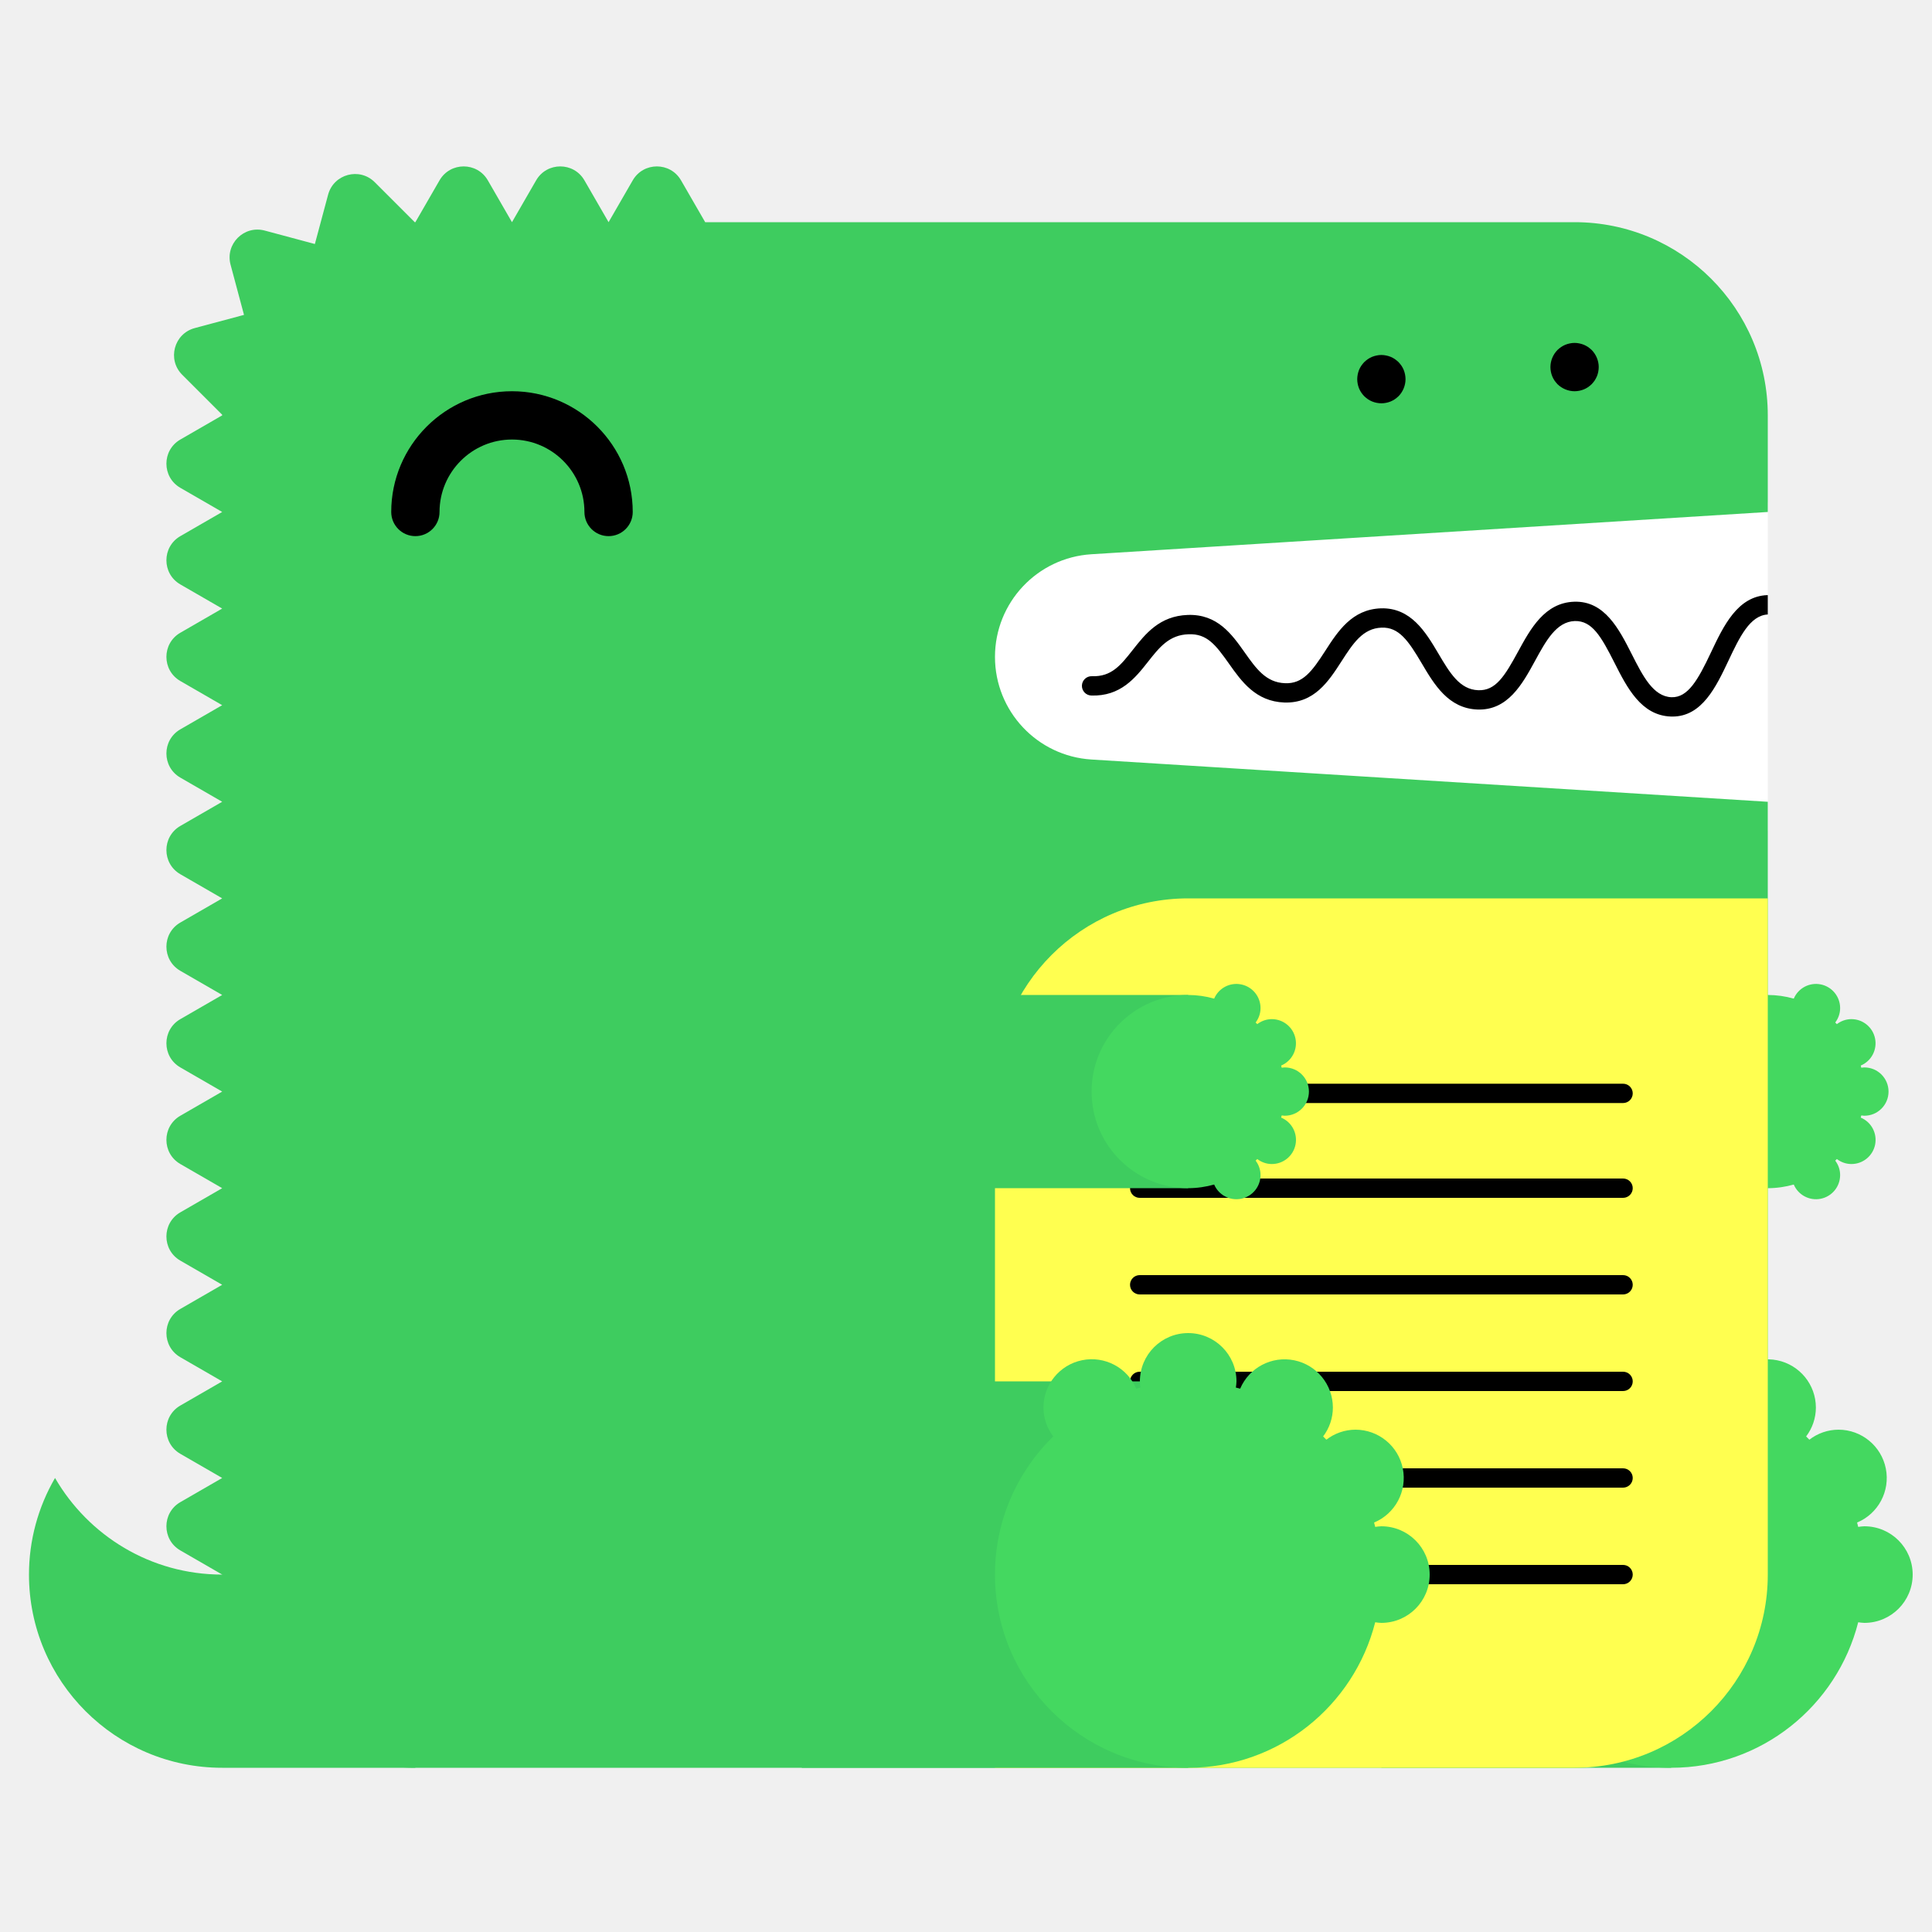
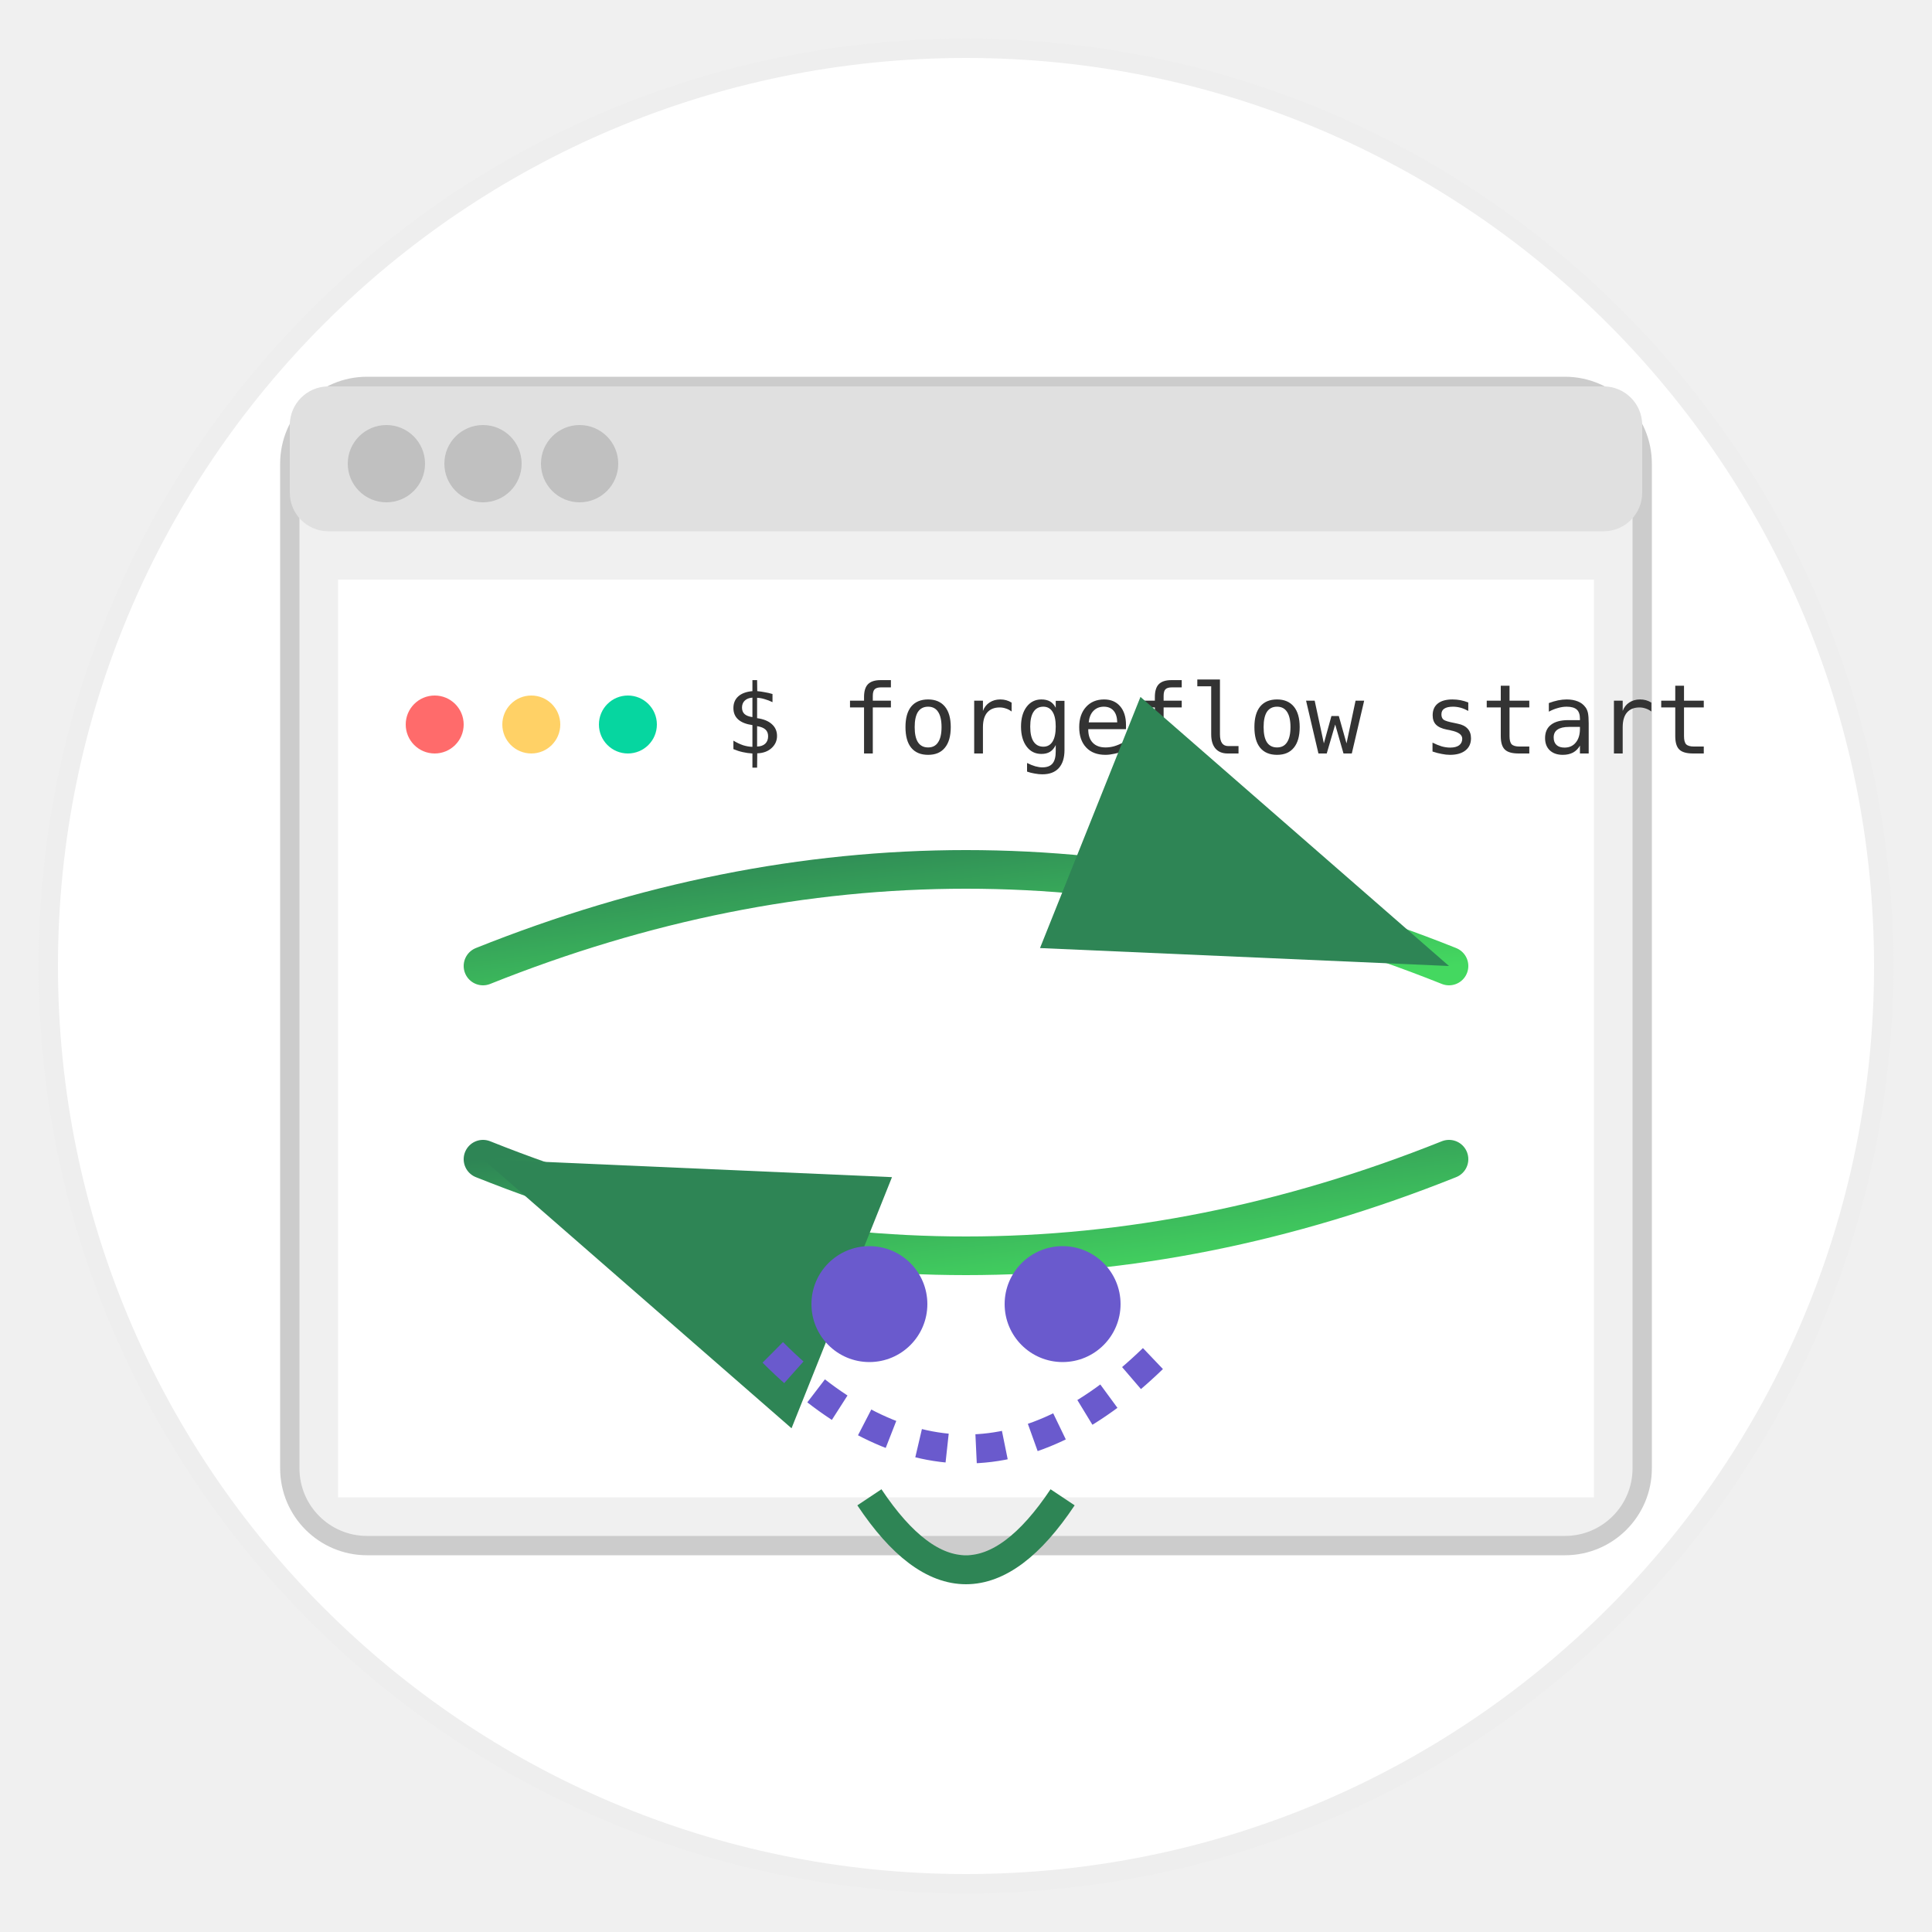
<svg xmlns="http://www.w3.org/2000/svg" width="200" height="200" viewBox="0 0 200 200">
-   <g fill="none" fill-rule="evenodd">
-     <path fill="#FFF" d="M99 52h84v34H99z" />
-     <path d="M23 163c-7.398 0-13.843-4.027-17.303-10A19.886 19.886 0 0 0 3 163c0 11.046 8.954 20 20 20h20v-20H23z" fill="#3ECC5F" />
-     <path d="M112.98 57.376L183 53V43c0-11.046-8.954-20-20-20H73l-2.5-4.33c-1.112-1.925-3.889-1.925-5 0L63 23l-2.5-4.33c-1.111-1.925-3.889-1.925-5 0L53 23l-2.5-4.33c-1.111-1.925-3.889-1.925-5 0L43 23c-.022 0-.042.003-.065.003l-4.142-4.141c-1.57-1.571-4.252-.853-4.828 1.294l-1.369 5.104-5.192-1.392c-2.148-.575-4.111 1.389-3.535 3.536l1.39 5.193-5.102 1.367c-2.148.576-2.867 3.259-1.296 4.83l4.142 4.142c0 .021-.003.042-.003.064l-4.33 2.5c-1.925 1.111-1.925 3.889 0 5L23 53l-4.33 2.5c-1.925 1.111-1.925 3.889 0 5L23 63l-4.33 2.5c-1.925 1.111-1.925 3.889 0 5L23 73l-4.33 2.5c-1.925 1.111-1.925 3.889 0 5L23 83l-4.33 2.5c-1.925 1.111-1.925 3.889 0 5L23 93l-4.33 2.5c-1.925 1.111-1.925 3.889 0 5L23 103l-4.33 2.5c-1.925 1.111-1.925 3.889 0 5L23 113l-4.33 2.5c-1.925 1.111-1.925 3.889 0 5L23 123l-4.33 2.5c-1.925 1.111-1.925 3.889 0 5L23 133l-4.33 2.5c-1.925 1.111-1.925 3.889 0 5L23 143l-4.33 2.5c-1.925 1.111-1.925 3.889 0 5L23 153l-4.33 2.5c-1.925 1.111-1.925 3.889 0 5L23 163c0 11.046 8.954 20 20 20h120c11.046 0 20-8.954 20-20V83l-70.02-4.376A10.645 10.645 0 0 1 103 68c0-5.621 4.37-10.273 9.98-10.624" fill="#3ECC5F" />
-     <path fill="#3ECC5F" d="M143 183h30v-40h-30z" />
-     <path d="M193 158c-.219 0-.428.037-.639.064-.038-.15-.074-.301-.116-.451A5 5 0 0 0 190.32 148a4.96 4.96 0 0 0-3.016 1.036 26.531 26.531 0 0 0-.335-.336 4.955 4.955 0 0 0 1.011-2.987 5 5 0 0 0-9.599-1.959c-.148-.042-.297-.077-.445-.115.027-.211.064-.42.064-.639a5 5 0 0 0-5-5 5 5 0 0 0-5 5c0 .219.037.428.064.639-.148.038-.297.073-.445.115a4.998 4.998 0 0 0-9.599 1.959c0 1.125.384 2.151 1.011 2.987-3.717 3.632-6.031 8.693-6.031 14.3 0 11.046 8.954 20 20 20 9.339 0 17.16-6.41 19.361-15.064.211.027.42.064.639.064a5 5 0 0 0 5-5 5 5 0 0 0-5-5" fill="#44D860" />
-     <path fill="#3ECC5F" d="M153 123h30v-20h-30z" />
-     <path d="M193 115.5a2.5 2.5 0 1 0 0-5c-.109 0-.214.019-.319.032-.02-.075-.037-.15-.058-.225a2.501 2.501 0 0 0-.963-4.807c-.569 0-1.088.197-1.508.518a6.653 6.653 0 0 0-.168-.168c.314-.417.506-.931.506-1.494a2.5 2.5 0 0 0-4.8-.979A9.987 9.987 0 0 0 183 103c-5.522 0-10 4.478-10 10s4.478 10 10 10c.934 0 1.833-.138 2.69-.377a2.5 2.5 0 0 0 4.8-.979c0-.563-.192-1.077-.506-1.494.057-.055.113-.111.168-.168.42.321.939.518 1.508.518a2.5 2.5 0 0 0 .963-4.807c.021-.074.038-.15.058-.225.105.013.21.032.319.032" fill="#44D860" />
-     <path d="M63 55.5a2.5 2.5 0 0 1-2.5-2.5c0-4.136-3.364-7.5-7.5-7.5s-7.5 3.364-7.5 7.5a2.5 2.5 0 1 1-5 0c0-6.893 5.607-12.5 12.5-12.5S65.5 46.107 65.5 53a2.5 2.5 0 0 1-2.5 2.5" fill="#000" />
-     <path d="M103 183h60c11.046 0 20-8.954 20-20V93h-60c-11.046 0-20 8.954-20 20v70z" fill="#FFFF50" />
-     <path d="M168.02 124h-50.04a1 1 0 1 1 0-2h50.04a1 1 0 1 1 0 2m0 20h-50.04a1 1 0 1 1 0-2h50.04a1 1 0 1 1 0 2m0 20h-50.04a1 1 0 1 1 0-2h50.04a1 1 0 1 1 0 2m0-49.814h-50.04a1 1 0 1 1 0-2h50.04a1 1 0 1 1 0 2m0 19.814h-50.04a1 1 0 1 1 0-2h50.04a1 1 0 1 1 0 2m0 20h-50.04a1 1 0 1 1 0-2h50.04a1 1 0 1 1 0 2M183 61.611c-.012 0-.022-.006-.034-.005-3.09.105-4.552 3.196-5.842 5.923-1.346 2.85-2.387 4.703-4.093 4.647-1.889-.068-2.969-2.202-4.113-4.46-1.314-2.594-2.814-5.536-5.963-5.426-3.046.104-4.513 2.794-5.807 5.167-1.377 2.528-2.314 4.065-4.121 3.994-1.927-.07-2.951-1.805-4.136-3.813-1.321-2.236-2.848-4.75-5.936-4.664-2.994.103-4.465 2.385-5.763 4.4-1.373 2.13-2.335 3.428-4.165 3.351-1.973-.07-2.992-1.51-4.171-3.177-1.324-1.873-2.816-3.993-5.895-3.89-2.928.1-4.399 1.97-5.696 3.618-1.232 1.564-2.194 2.802-4.229 2.724a1 1 0 0 0-.072 2c3.017.101 4.545-1.8 5.872-3.487 1.177-1.496 2.193-2.787 4.193-2.855 1.926-.082 2.829 1.115 4.195 3.045 1.297 1.834 2.769 3.914 5.731 4.021 3.103.104 4.596-2.215 5.918-4.267 1.182-1.834 2.202-3.417 4.15-3.484 1.793-.067 2.769 1.35 4.145 3.681 1.297 2.197 2.766 4.686 5.787 4.796 3.125.108 4.634-2.62 5.949-5.035 1.139-2.088 2.214-4.06 4.119-4.126 1.793-.042 2.728 1.595 4.111 4.33 1.292 2.553 2.757 5.445 5.825 5.556l.169.003c3.064 0 4.518-3.075 5.805-5.794 1.139-2.41 2.217-4.68 4.067-4.773v-2z" fill="#000" />
-     <path fill="#3ECC5F" d="M83 183h40v-40H83z" />
-     <path d="M143 158c-.219 0-.428.037-.639.064-.038-.15-.074-.301-.116-.451A5 5 0 0 0 140.32 148a4.96 4.96 0 0 0-3.016 1.036 26.531 26.531 0 0 0-.335-.336 4.955 4.955 0 0 0 1.011-2.987 5 5 0 0 0-9.599-1.959c-.148-.042-.297-.077-.445-.115.027-.211.064-.42.064-.639a5 5 0 0 0-5-5 5 5 0 0 0-5 5c0 .219.037.428.064.639-.148.038-.297.073-.445.115a4.998 4.998 0 0 0-9.599 1.959c0 1.125.384 2.151 1.011 2.987-3.717 3.632-6.031 8.693-6.031 14.3 0 11.046 8.954 20 20 20 9.339 0 17.16-6.41 19.361-15.064.211.027.42.064.639.064a5 5 0 0 0 5-5 5 5 0 0 0-5-5" fill="#44D860" />
-     <path fill="#3ECC5F" d="M83 123h40v-20H83z" />
-     <path d="M133 115.5a2.5 2.5 0 1 0 0-5c-.109 0-.214.019-.319.032-.02-.075-.037-.15-.058-.225a2.501 2.501 0 0 0-.963-4.807c-.569 0-1.088.197-1.508.518a6.653 6.653 0 0 0-.168-.168c.314-.417.506-.931.506-1.494a2.5 2.5 0 0 0-4.8-.979A9.987 9.987 0 0 0 123 103c-5.522 0-10 4.478-10 10s4.478 10 10 10c.934 0 1.833-.138 2.69-.377a2.5 2.5 0 0 0 4.8-.979c0-.563-.192-1.077-.506-1.494.057-.055.113-.111.168-.168.42.321.939.518 1.508.518a2.5 2.5 0 0 0 .963-4.807c.021-.074.038-.15.058-.225.105.013.21.032.319.032" fill="#44D860" />
-     <path d="M143 41.75c-.16 0-.33-.02-.49-.05a2.52 2.52 0 0 1-.47-.14c-.15-.06-.29-.14-.431-.23-.13-.09-.259-.2-.38-.31-.109-.12-.219-.24-.309-.38s-.17-.28-.231-.43a2.619 2.619 0 0 1-.189-.96c0-.16.02-.33.05-.49.03-.16.08-.31.139-.47.061-.15.141-.29.231-.43.09-.13.2-.26.309-.38.121-.11.25-.22.38-.31.141-.09.281-.17.431-.23.149-.06.31-.11.47-.14.32-.07.65-.07.98 0 .159.03.32.08.47.14.149.06.29.14.43.23.13.09.259.2.38.31.11.12.22.25.31.38.09.14.17.28.23.43.06.16.11.31.14.47.029.16.05.33.05.49 0 .66-.271 1.31-.73 1.77-.121.11-.25.22-.38.31-.14.09-.281.17-.43.23a2.565 2.565 0 0 1-.96.19m20-1.25c-.66 0-1.3-.27-1.771-.73a3.802 3.802 0 0 1-.309-.38c-.09-.14-.17-.28-.231-.43a2.619 2.619 0 0 1-.189-.96c0-.66.27-1.3.729-1.77.121-.11.25-.22.38-.31.141-.09.281-.17.431-.23.149-.06.31-.11.47-.14.32-.07.66-.07.98 0 .159.03.32.08.47.14.149.06.29.14.43.23.13.09.259.2.38.31.459.47.73 1.11.73 1.77 0 .16-.021.33-.05.49-.03.16-.08.32-.14.47-.07.15-.14.29-.23.43-.09.13-.2.26-.31.38-.121.11-.25.22-.38.31-.14.09-.281.17-.43.23a2.565 2.565 0 0 1-.96.19" fill="#000" />
-   </g>
+   <defs>
+     <linearGradient id="flowGradient" x1="0%" y1="0%" x2="100%" y2="100%">
+       <stop offset="0%" stop-color="#2e8555" />
+       <stop offset="100%" stop-color="#44d860" />
+     </linearGradient>
+   </defs>
+   <circle cx="100" cy="100" r="95" fill="white" stroke="#eee" stroke-width="2" />
+   <rect x="30" y="40" width="140" height="120" rx="8" fill="#f0f0f0" stroke="#ccc" stroke-width="2" />
+   <rect x="30" y="40" width="140" height="15" fill="#e0e0e0" rx="4" />
+   <circle cx="40" cy="48" r="4" fill="#c0c0c0" />
+   <circle cx="50" cy="48" r="4" fill="#c0c0c0" />
+   <circle cx="60" cy="48" r="4" fill="#c0c0c0" />
+   <rect x="35" y="60" width="130" height="95" fill="white" />
+   <circle cx="45" cy="75" r="3" fill="#ff6b6b" />
+   <circle cx="55" cy="75" r="3" fill="#ffd166" />
+   <circle cx="65" cy="75" r="3" fill="#06d6a0" />
+   <text x="75" y="78" font-family="monospace" font-size="10" fill="#333">$ forgeflow start</text>
+   <path d="M50 100 Q100 80 150 100" fill="none" stroke="url(#flowGradient)" stroke-width="4" stroke-linecap="round" marker-end="url(#arrowhead)" />
+   <path d="M150 120 Q100 140 50 120" fill="none" stroke="url(#flowGradient)" stroke-width="4" stroke-linecap="round" marker-end="url(#arrowhead2)" />
+   <defs>
+     <marker id="arrowhead" markerWidth="10" markerHeight="7" refX="10" refY="3.5" orient="auto">
+       <polygon points="0 0, 10 3.5, 0 7" fill="#2e8555" />
+     </marker>
+     <marker id="arrowhead2" markerWidth="10" markerHeight="7" refX="10" refY="3.5" orient="auto">
+       <polygon points="0 0, 10 3.5, 0 7" fill="#2e8555" />
+     </marker>
+   </defs>
+   <path d="M80 140 Q100 160 120 140" fill="none" stroke="#6a5acd" stroke-width="3" stroke-dasharray="3,3" />
+   <circle cx="90" cy="135" r="6" fill="#6a5acd" />
+   <circle cx="110" cy="135" r="6" fill="#6a5acd" />
+   <path d="M90 155 Q100 170 110 155" fill="none" stroke="#2e8555" stroke-width="3" />
</svg>
